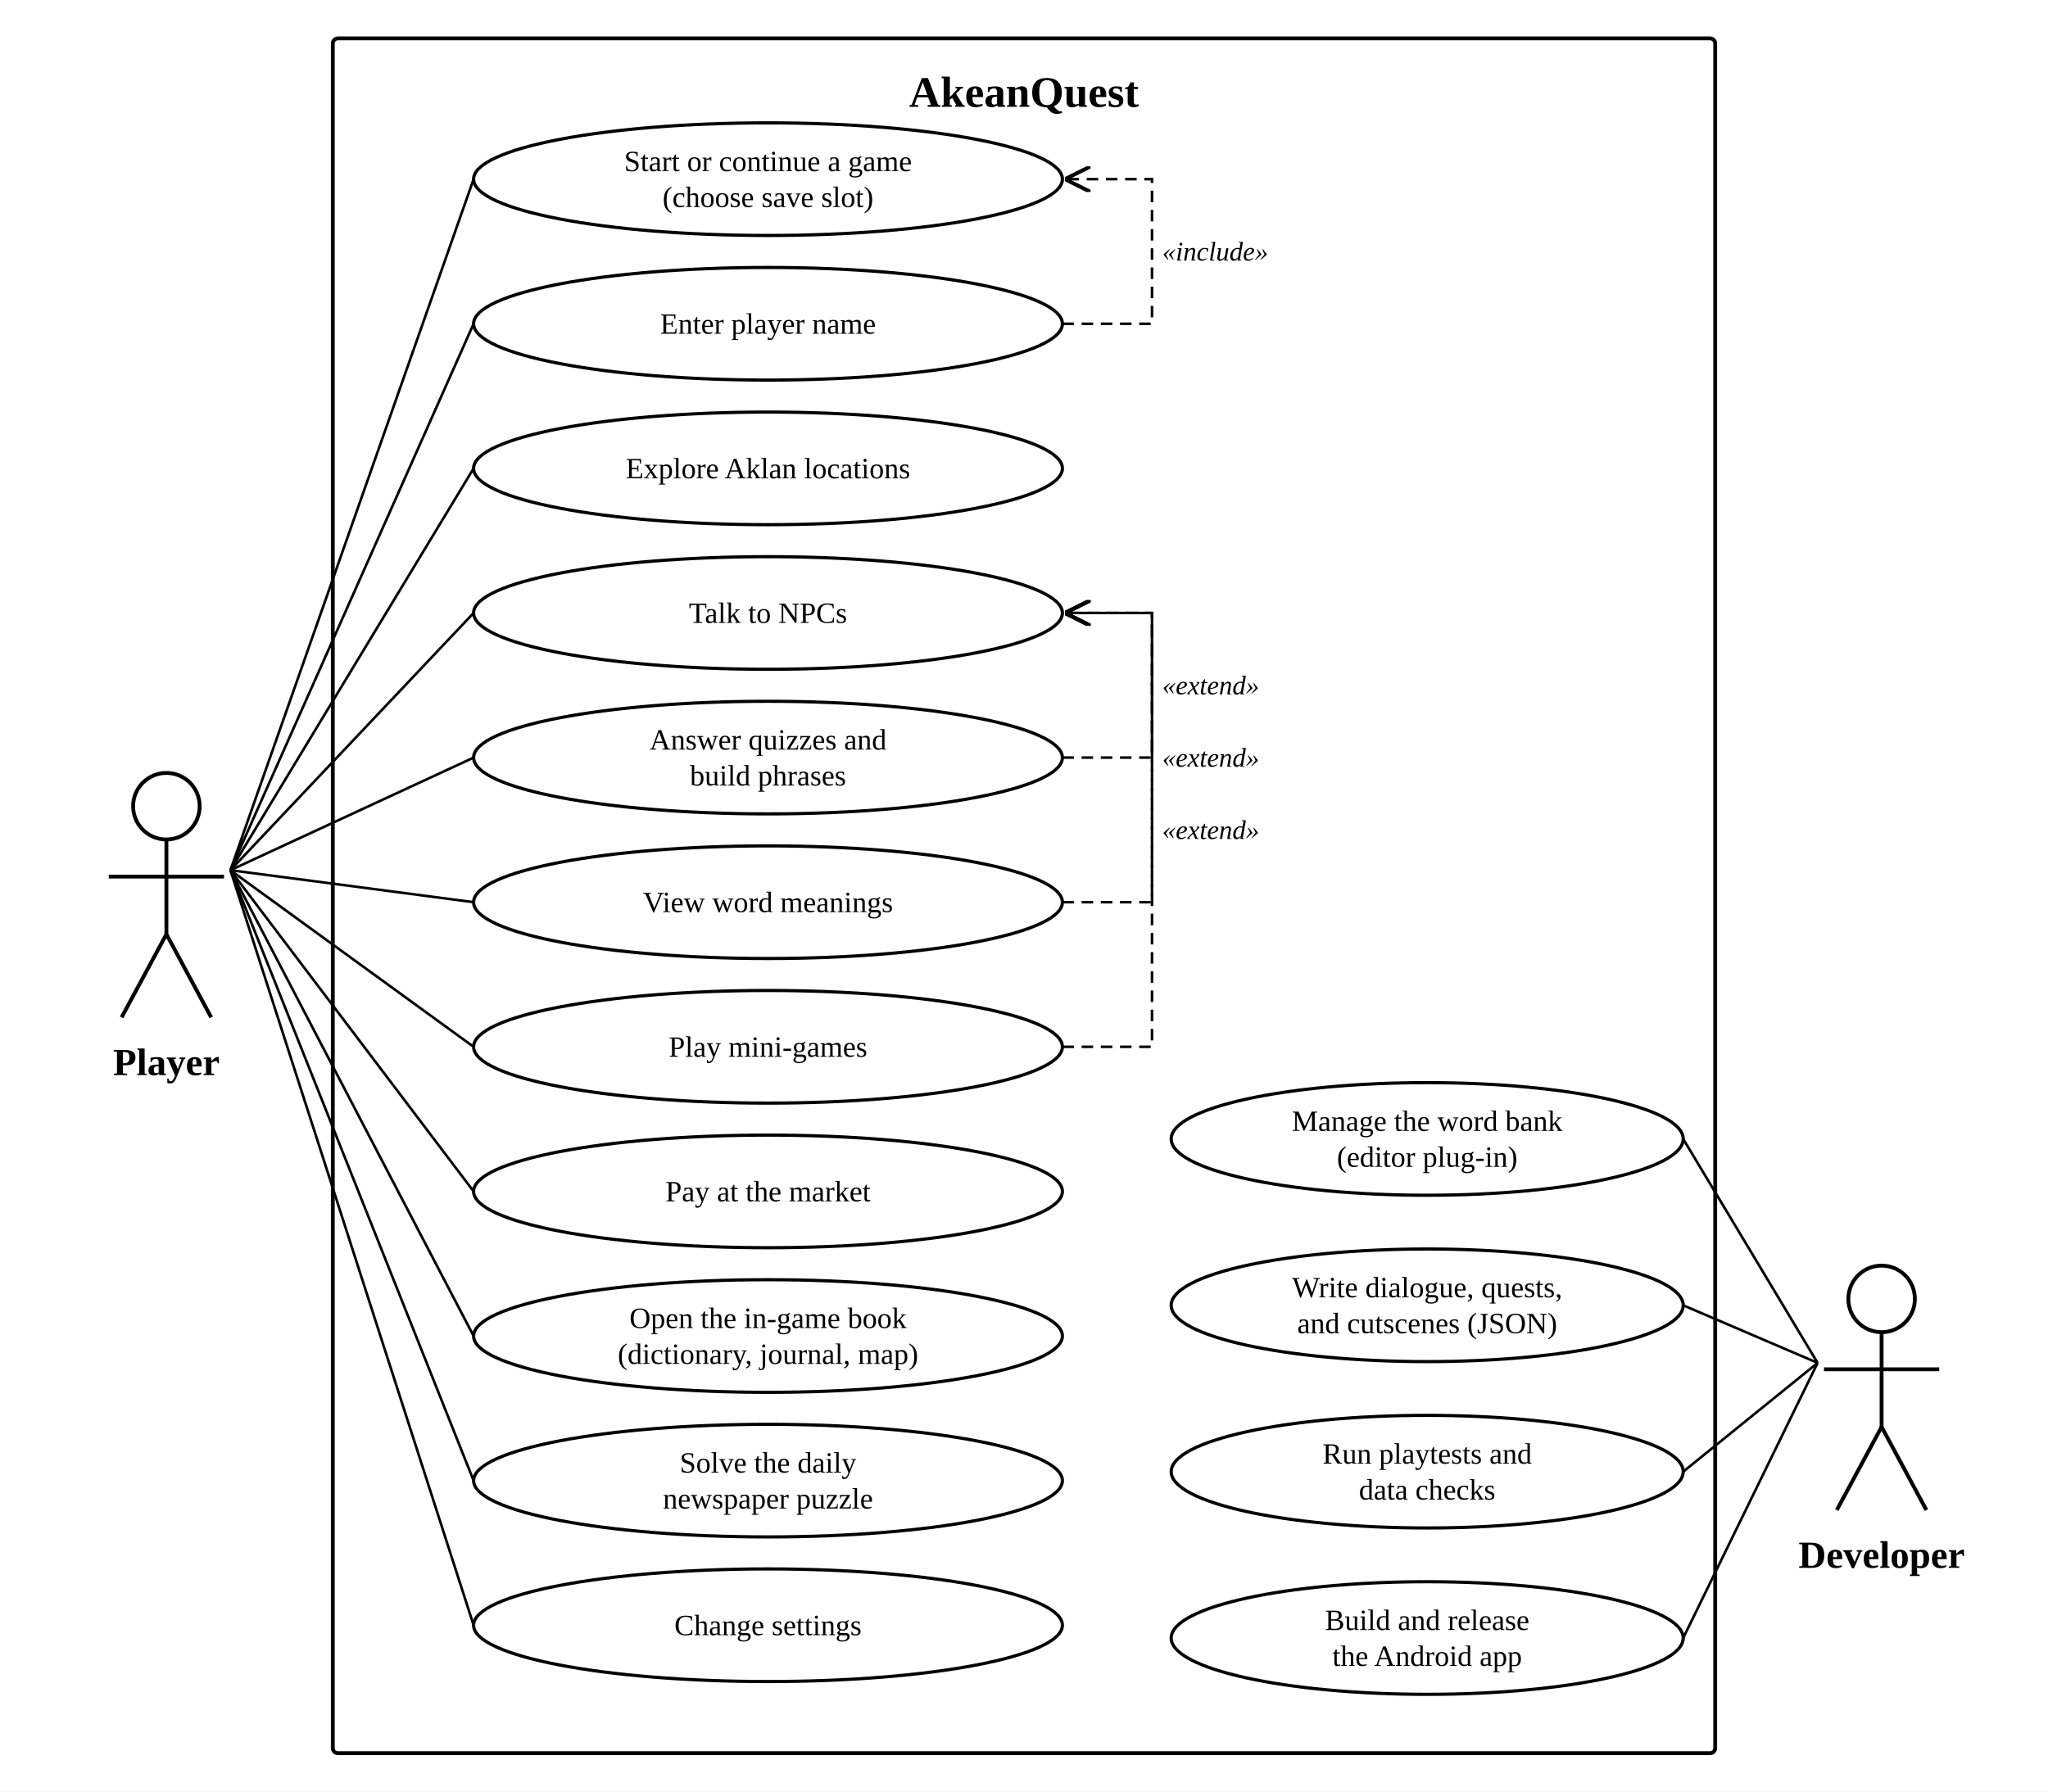
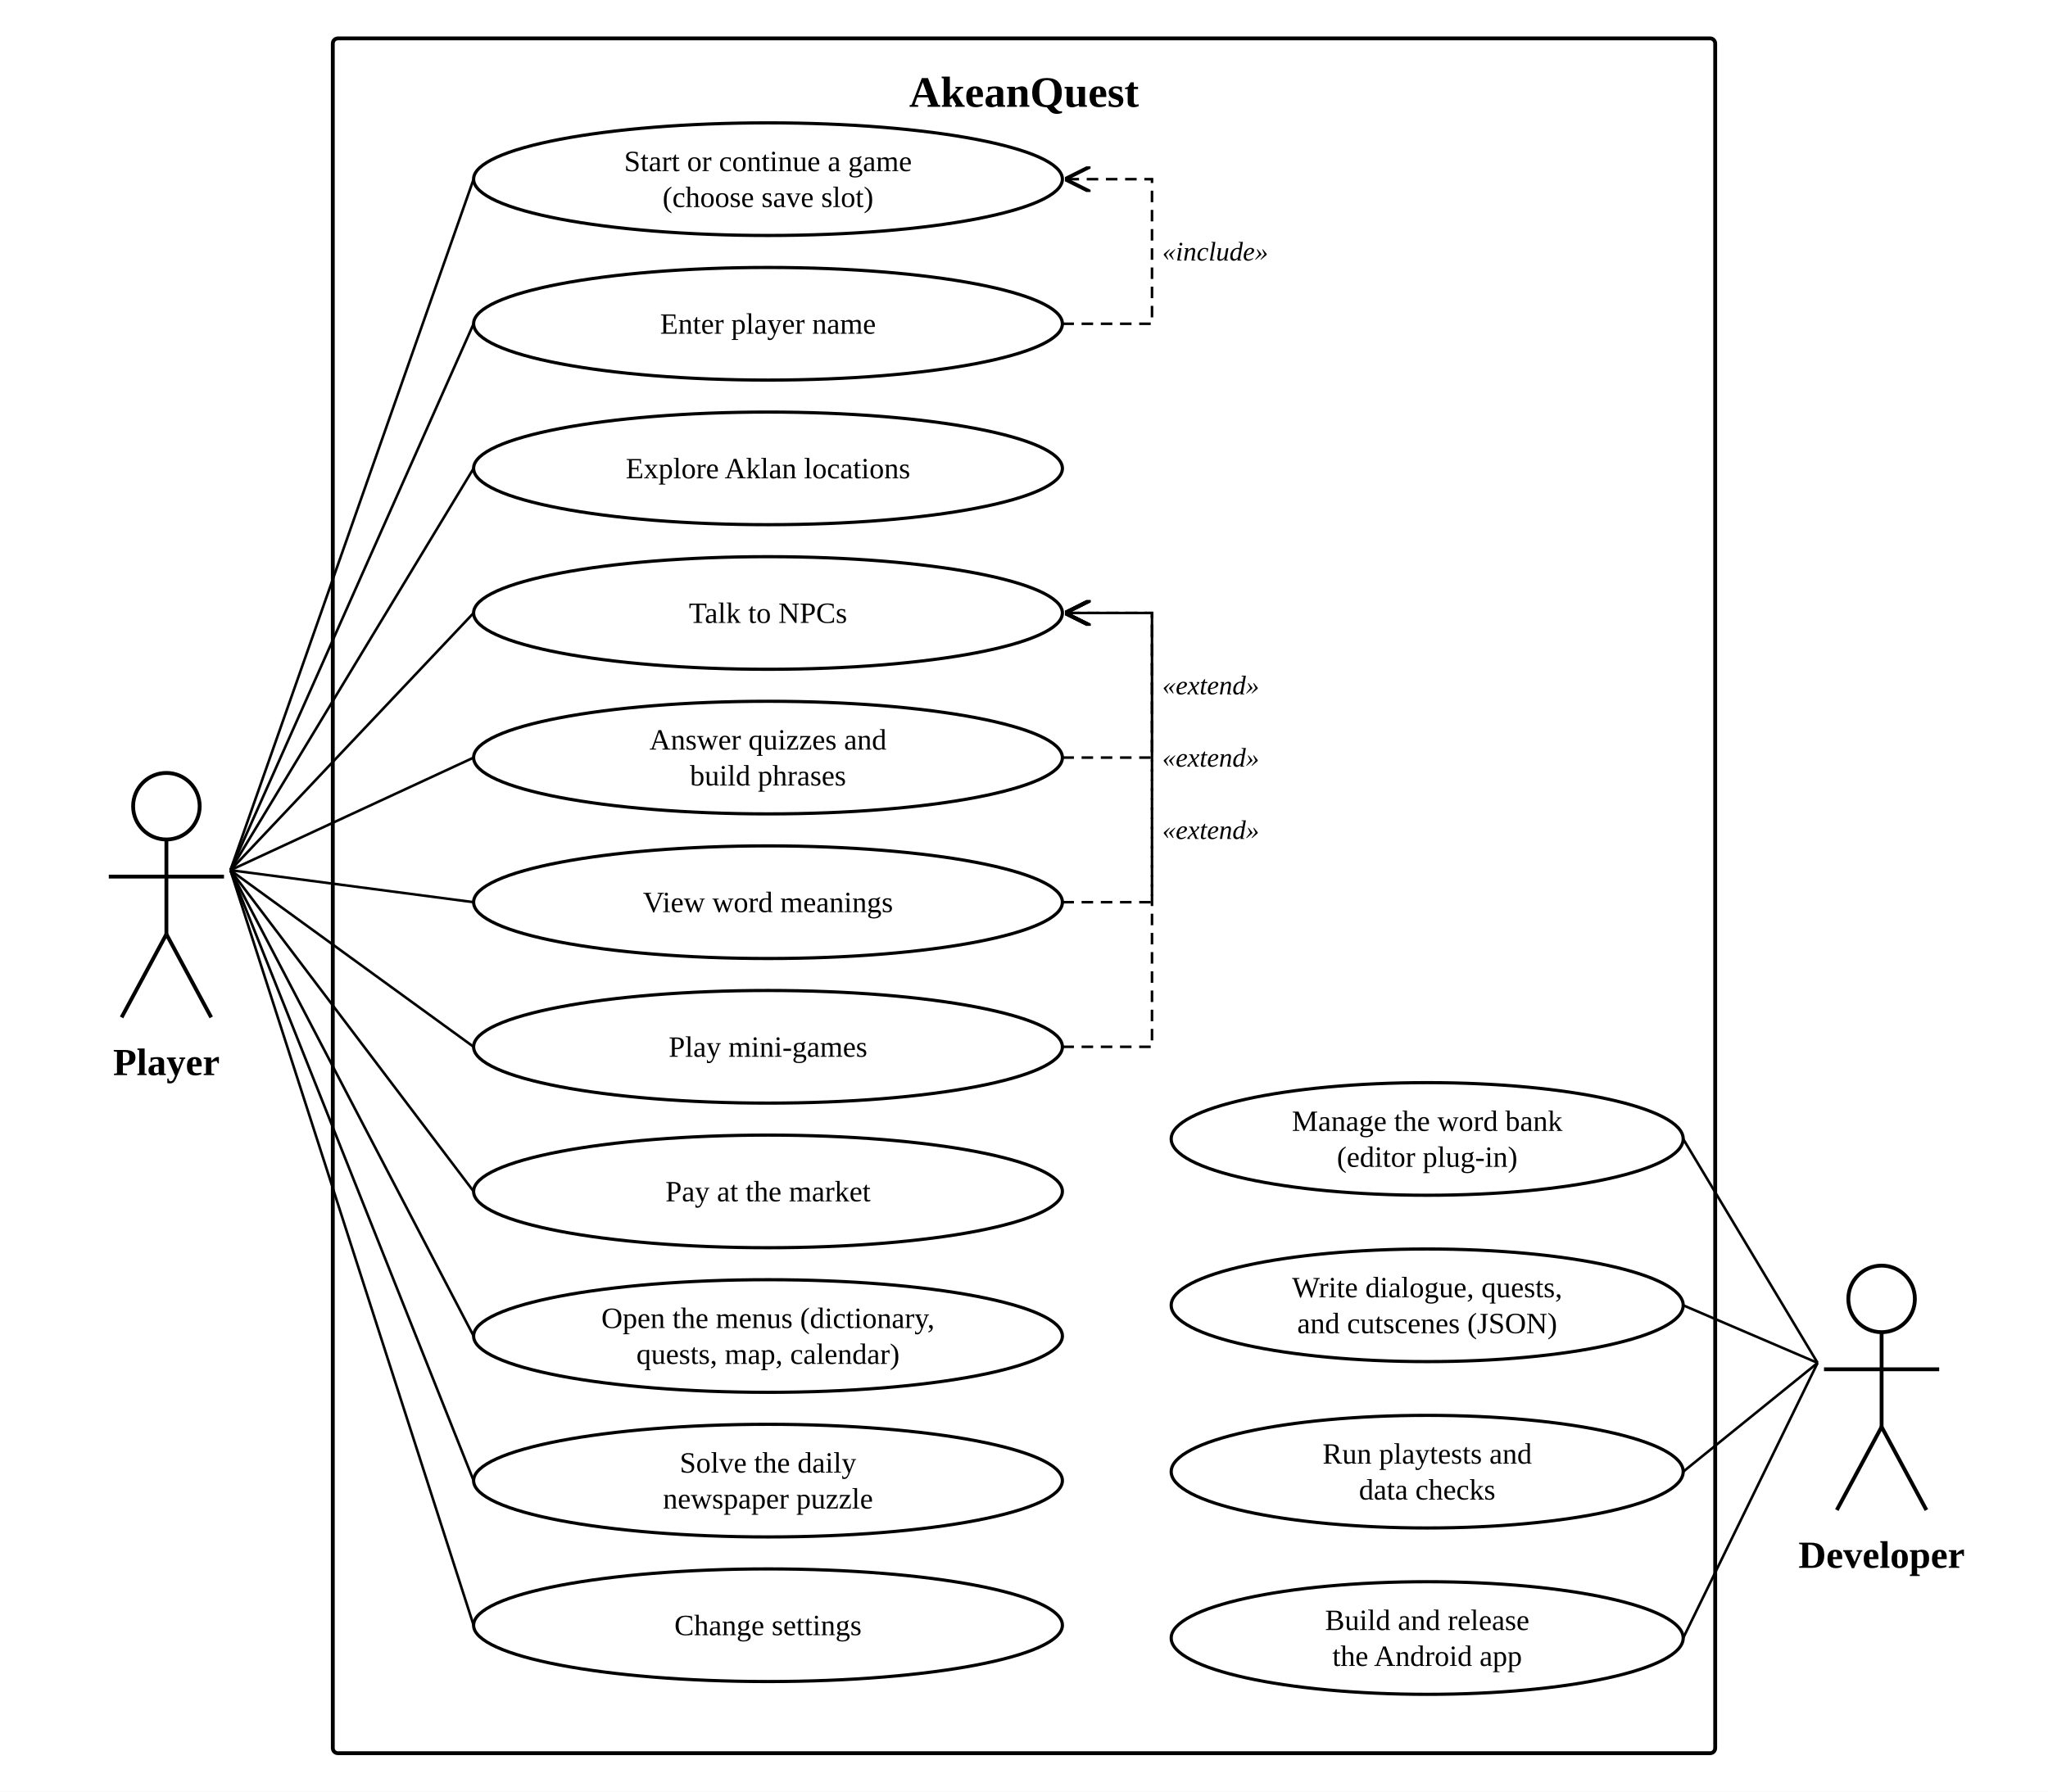
<svg xmlns="http://www.w3.org/2000/svg" width="1600" height="1400" viewBox="0 0 1600 1400" style="font-family:'Times New Roman',Times,serif">
  <rect width="1600" height="1400" fill="#fff" />
  <defs>
    <marker id="ah" viewBox="0 0 10 10" refX="9" refY="5" markerWidth="9" markerHeight="9" orient="auto-start-reverse">
      <path d="M0 0 L10 5 L0 10 z" fill="#000" />
    </marker>
    <marker id="ao" viewBox="0 0 10 10" refX="9" refY="5" markerWidth="10" markerHeight="10" orient="auto">
      <path d="M0 0 L10 5 L0 10" fill="none" stroke="#000" stroke-width="1.5" />
    </marker>
  </defs>
  <rect x="260" y="30" width="1080" height="1340" rx="4" fill="#fff" stroke="#000" stroke-width="3" />
  <text x="800" y="72" font-size="34" text-anchor="middle" dominant-baseline="central" font-weight="bold" fill="#000">AkeanQuest</text>
  <path d="M180 680 L370 140" fill="none" stroke="#000" stroke-width="2" />
  <path d="M180 680 L370 253" fill="none" stroke="#000" stroke-width="2" />
  <path d="M180 680 L370 366" fill="none" stroke="#000" stroke-width="2" />
  <path d="M180 680 L370 479" fill="none" stroke="#000" stroke-width="2" />
  <path d="M180 680 L370 592" fill="none" stroke="#000" stroke-width="2" />
  <path d="M180 680 L370 705" fill="none" stroke="#000" stroke-width="2" />
  <path d="M180 680 L370 818" fill="none" stroke="#000" stroke-width="2" />
  <path d="M180 680 L370 931" fill="none" stroke="#000" stroke-width="2" />
  <path d="M180 680 L370 1044" fill="none" stroke="#000" stroke-width="2" />
  <path d="M180 680 L370 1157" fill="none" stroke="#000" stroke-width="2" />
  <path d="M180 680 L370 1270" fill="none" stroke="#000" stroke-width="2" />
  <ellipse cx="600" cy="140" rx="230" ry="44" fill="#fff" stroke="#000" stroke-width="2.5" />
  <text x="600" y="125.97" font-size="23" text-anchor="middle" dominant-baseline="central" fill="#000">Start or continue a game</text>
  <text x="600" y="154.03" font-size="23" text-anchor="middle" dominant-baseline="central" fill="#000">(choose save slot)</text>
  <ellipse cx="600" cy="253" rx="230" ry="44" fill="#fff" stroke="#000" stroke-width="2.5" />
  <text x="600" y="253" font-size="23" text-anchor="middle" dominant-baseline="central" fill="#000">Enter player name</text>
  <ellipse cx="600" cy="366" rx="230" ry="44" fill="#fff" stroke="#000" stroke-width="2.5" />
  <text x="600" y="366" font-size="23" text-anchor="middle" dominant-baseline="central" fill="#000">Explore Aklan locations</text>
  <ellipse cx="600" cy="479" rx="230" ry="44" fill="#fff" stroke="#000" stroke-width="2.5" />
  <text x="600" y="479" font-size="23" text-anchor="middle" dominant-baseline="central" fill="#000">Talk to NPCs</text>
  <ellipse cx="600" cy="592" rx="230" ry="44" fill="#fff" stroke="#000" stroke-width="2.5" />
  <text x="600" y="577.97" font-size="23" text-anchor="middle" dominant-baseline="central" fill="#000">Answer quizzes and</text>
  <text x="600" y="606.03" font-size="23" text-anchor="middle" dominant-baseline="central" fill="#000">build phrases</text>
  <ellipse cx="600" cy="705" rx="230" ry="44" fill="#fff" stroke="#000" stroke-width="2.5" />
  <text x="600" y="705" font-size="23" text-anchor="middle" dominant-baseline="central" fill="#000">View word meanings</text>
  <ellipse cx="600" cy="818" rx="230" ry="44" fill="#fff" stroke="#000" stroke-width="2.5" />
  <text x="600" y="818" font-size="23" text-anchor="middle" dominant-baseline="central" fill="#000">Play mini-games</text>
  <ellipse cx="600" cy="931" rx="230" ry="44" fill="#fff" stroke="#000" stroke-width="2.5" />
  <text x="600" y="931" font-size="23" text-anchor="middle" dominant-baseline="central" fill="#000">Pay at the market</text>
  <ellipse cx="600" cy="1044" rx="230" ry="44" fill="#fff" stroke="#000" stroke-width="2.5" />
-   <text x="600" y="1029.97" font-size="23" text-anchor="middle" dominant-baseline="central" fill="#000">Open the in-game book</text>
-   <text x="600" y="1058.03" font-size="23" text-anchor="middle" dominant-baseline="central" fill="#000">(dictionary, journal, map)</text>
+   <text x="600" y="1029.97" font-size="23" text-anchor="middle" dominant-baseline="central" fill="#000">Open the menus (dictionary,</text>
+   <text x="600" y="1058.03" font-size="23" text-anchor="middle" dominant-baseline="central" fill="#000">quests, map, calendar)</text>
  <ellipse cx="600" cy="1157" rx="230" ry="44" fill="#fff" stroke="#000" stroke-width="2.5" />
  <text x="600" y="1142.97" font-size="23" text-anchor="middle" dominant-baseline="central" fill="#000">Solve the daily</text>
  <text x="600" y="1171.03" font-size="23" text-anchor="middle" dominant-baseline="central" fill="#000">newspaper puzzle</text>
  <ellipse cx="600" cy="1270" rx="230" ry="44" fill="#fff" stroke="#000" stroke-width="2.5" />
  <text x="600" y="1270" font-size="23" text-anchor="middle" dominant-baseline="central" fill="#000">Change settings</text>
  <circle cx="130" cy="630" r="26" fill="#fff" stroke="#000" stroke-width="3" />
  <line x1="130" y1="656" x2="130" y2="730" stroke="#000" stroke-width="3" />
  <line x1="85" y1="685" x2="175" y2="685" stroke="#000" stroke-width="3" />
  <line x1="130" y1="730" x2="95" y2="795" stroke="#000" stroke-width="3" />
  <line x1="130" y1="730" x2="165" y2="795" stroke="#000" stroke-width="3" />
  <text x="130" y="830" font-size="30" text-anchor="middle" dominant-baseline="central" font-weight="bold" fill="#000">Player</text>
  <path d="M830 592 H900 V479 H834" fill="none" stroke="#000" stroke-width="2" stroke-dasharray="9 6" marker-end="url(#ao)" />
  <text x="908" y="535.5" font-size="21" text-anchor="start" dominant-baseline="central" font-style="italic" fill="#000">«extend»</text>
  <path d="M830 818 H900 V479 H834" fill="none" stroke="#000" stroke-width="2" stroke-dasharray="9 6" marker-end="url(#ao)" />
  <text x="908" y="648.5" font-size="21" text-anchor="start" dominant-baseline="central" font-style="italic" fill="#000">«extend»</text>
  <path d="M830 253 H900 V140 H834" fill="none" stroke="#000" stroke-width="2" stroke-dasharray="9 6" marker-end="url(#ao)" />
  <text x="908" y="196.5" font-size="21" text-anchor="start" dominant-baseline="central" font-style="italic" fill="#000">«include»</text>
  <path d="M1420 1065 L1315 890" fill="none" stroke="#000" stroke-width="2" />
  <path d="M1420 1065 L1315 1020" fill="none" stroke="#000" stroke-width="2" />
  <path d="M1420 1065 L1315 1150" fill="none" stroke="#000" stroke-width="2" />
  <path d="M1420 1065 L1315 1280" fill="none" stroke="#000" stroke-width="2" />
  <ellipse cx="1115" cy="890" rx="200" ry="44" fill="#fff" stroke="#000" stroke-width="2.5" />
  <text x="1115" y="875.97" font-size="23" text-anchor="middle" dominant-baseline="central" fill="#000">Manage the word bank</text>
  <text x="1115" y="904.03" font-size="23" text-anchor="middle" dominant-baseline="central" fill="#000">(editor plug-in)</text>
  <ellipse cx="1115" cy="1020" rx="200" ry="44" fill="#fff" stroke="#000" stroke-width="2.5" />
  <text x="1115" y="1005.97" font-size="23" text-anchor="middle" dominant-baseline="central" fill="#000">Write dialogue, quests,</text>
  <text x="1115" y="1034.03" font-size="23" text-anchor="middle" dominant-baseline="central" fill="#000">and cutscenes (JSON)</text>
  <ellipse cx="1115" cy="1150" rx="200" ry="44" fill="#fff" stroke="#000" stroke-width="2.5" />
  <text x="1115" y="1135.97" font-size="23" text-anchor="middle" dominant-baseline="central" fill="#000">Run playtests and</text>
  <text x="1115" y="1164.03" font-size="23" text-anchor="middle" dominant-baseline="central" fill="#000">data checks</text>
  <ellipse cx="1115" cy="1280" rx="200" ry="44" fill="#fff" stroke="#000" stroke-width="2.5" />
  <text x="1115" y="1265.97" font-size="23" text-anchor="middle" dominant-baseline="central" fill="#000">Build and release</text>
  <text x="1115" y="1294.03" font-size="23" text-anchor="middle" dominant-baseline="central" fill="#000">the Android app</text>
  <circle cx="1470" cy="1015" r="26" fill="#fff" stroke="#000" stroke-width="3" />
  <line x1="1470" y1="1041" x2="1470" y2="1115" stroke="#000" stroke-width="3" />
  <line x1="1425" y1="1070" x2="1515" y2="1070" stroke="#000" stroke-width="3" />
  <line x1="1470" y1="1115" x2="1435" y2="1180" stroke="#000" stroke-width="3" />
  <line x1="1470" y1="1115" x2="1505" y2="1180" stroke="#000" stroke-width="3" />
  <text x="1470" y="1215" font-size="30" text-anchor="middle" dominant-baseline="central" font-weight="bold" fill="#000">Developer</text>
  <path d="M830 705 H900 V479 H834" fill="none" stroke="#000" stroke-width="2" stroke-dasharray="9 6" marker-end="url(#ao)" />
  <text x="908" y="592" font-size="21" text-anchor="start" dominant-baseline="central" font-style="italic" fill="#000">«extend»</text>
</svg>
